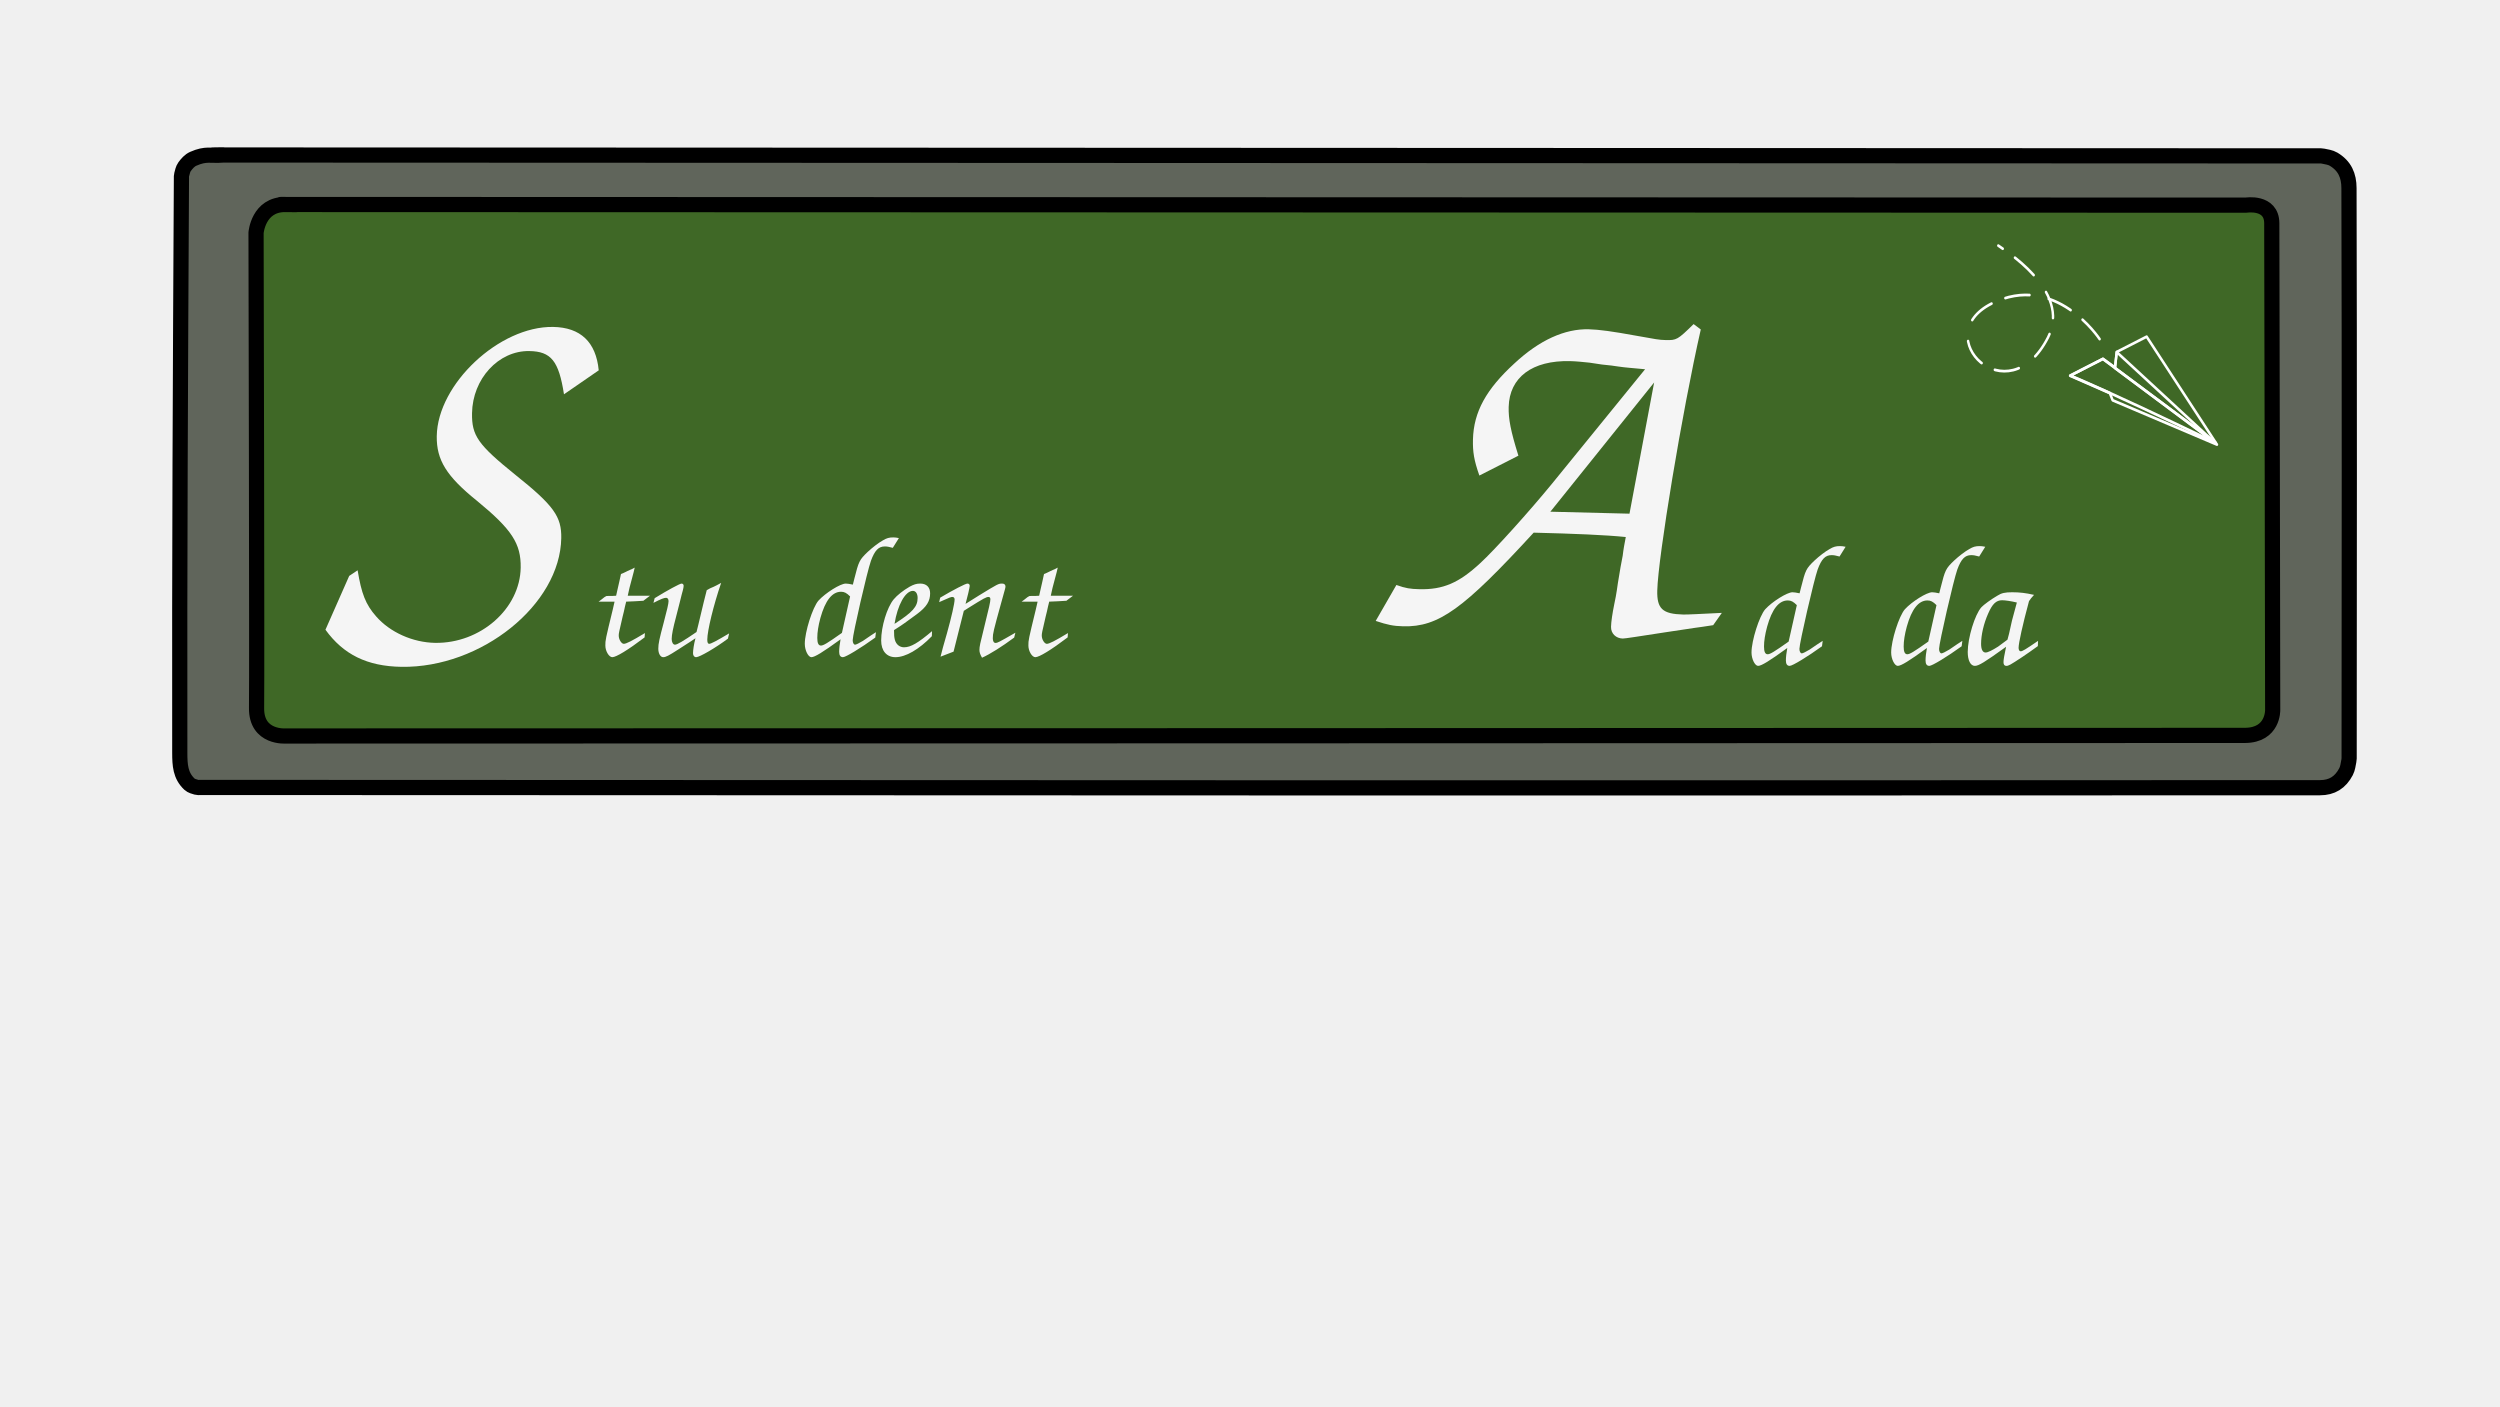
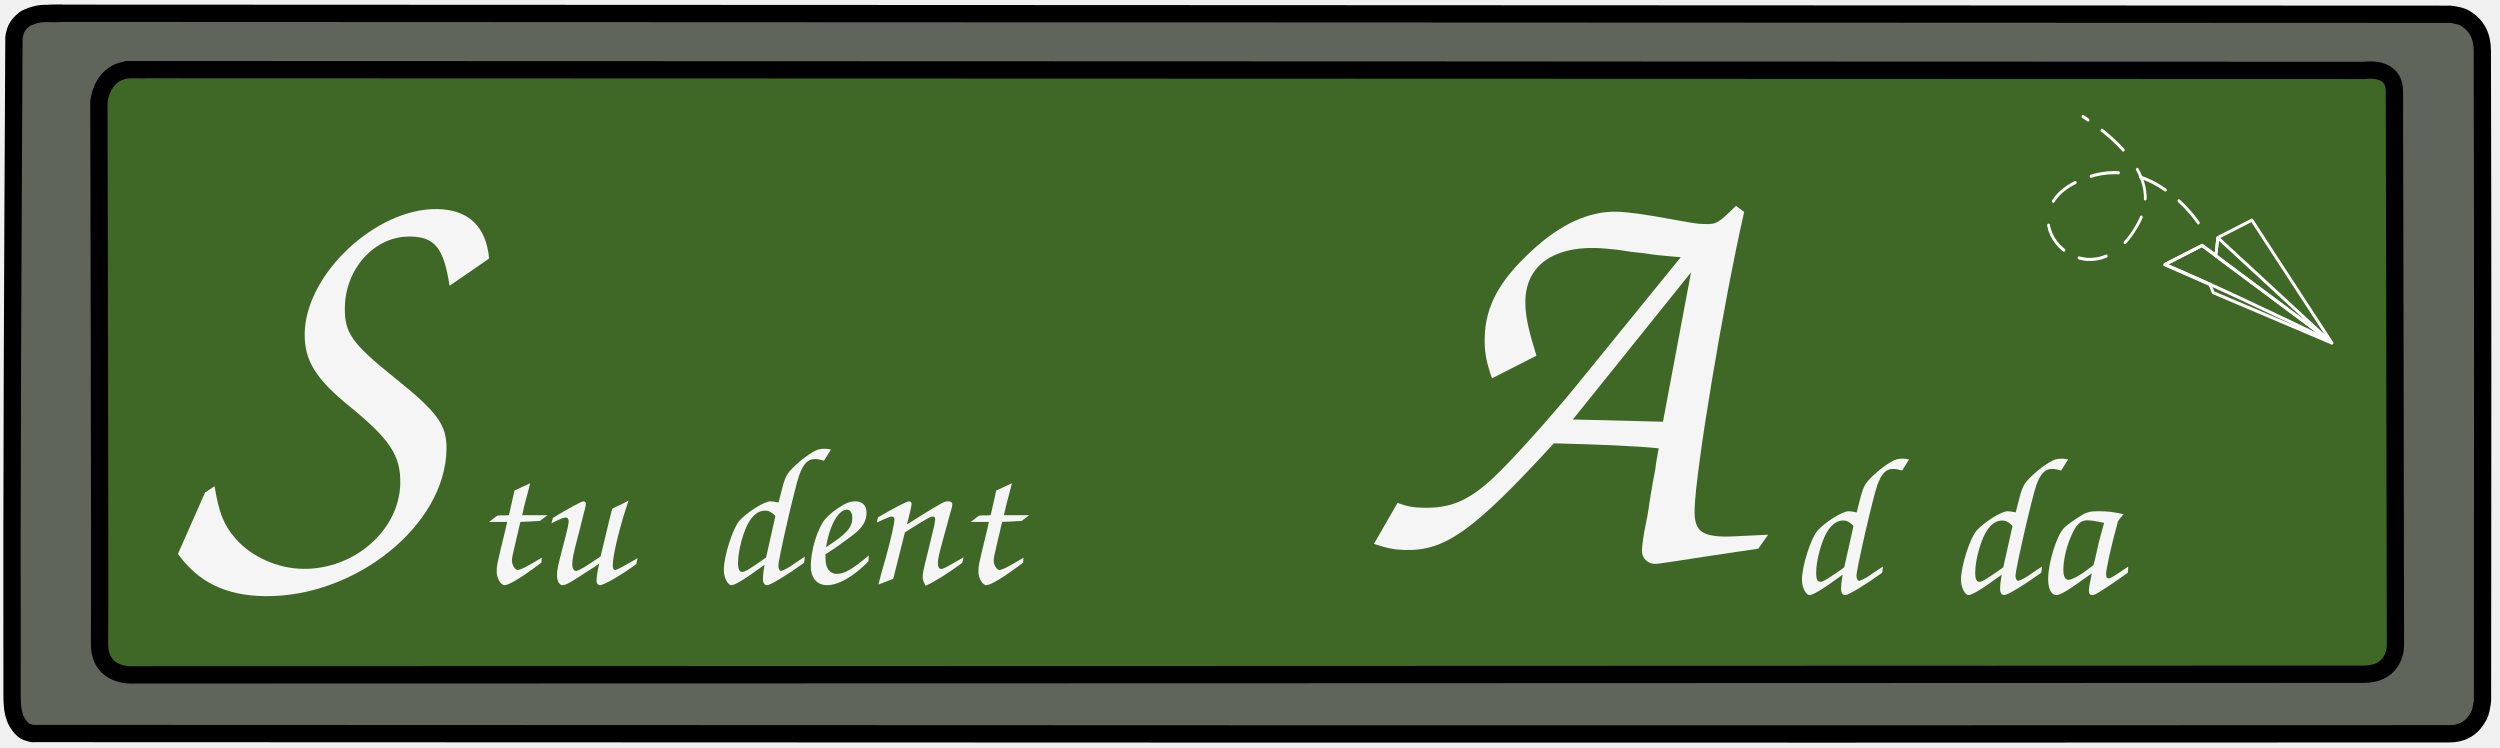
- <svg xmlns="http://www.w3.org/2000/svg" width="100%" height="100%" viewBox="0 0 1600 900" version="1.1" xml:space="preserve" style="fill-rule:evenodd;clip-rule:evenodd;stroke-linecap:round;stroke-linejoin:round;stroke-miterlimit:1.5;">
-   <g transform="matrix(1,0,0,1,-8.61219,-154.283)">
+ <svg xmlns="http://www.w3.org/2000/svg" width="100%" height="100%" viewBox="0 0 1405 420" version="1.1" xml:space="preserve" style="fill-rule:evenodd;clip-rule:evenodd;stroke-linecap:round;stroke-linejoin:round;stroke-miterlimit:1.5;">
+   <g transform="matrix(1,0,0,1,-116.899,-246.023)">
    <path d="M144.715,253.475L1492.29,254.051C1493.32,254.018 1494.36,253.985 1495.35,254.201C1497.64,254.695 1500.08,254.972 1502.09,256.169C1509.27,260.445 1511.94,266.65 1511.96,274.673C1512.28,395.789 1512.17,516.906 1512.06,638.022C1512.08,639.077 1512.1,640.148 1511.89,641.183C1511.43,643.538 1511.18,646.023 1510.07,648.149C1506.43,655.074 1501.07,658.412 1493.38,658.416C1041.1,658.669 588.824,658.458 136.545,658.247C135.847,658.305 135.115,658.366 134.447,658.157C132.86,657.659 131.087,657.297 129.877,656.156C124.03,650.646 123.685,643.961 123.671,636.045C123.448,513.478 124.089,390.91 124.73,268.344C124.713,267.578 124.694,266.79 124.896,266.051C125.368,264.322 125.68,262.448 126.734,260.998C128.204,258.977 129.971,256.94 132.256,255.928C140.566,252.246 143.498,254.174 151.462,253.492C153.703,253.3 146.964,253.431 144.715,253.475" style="fill:rgb(96,101,91);stroke:black;stroke-width:9.72px;" />
  </g>
-   <g transform="matrix(1,0,0,1,-8.61219,-153.951)">
+   <g transform="matrix(1,0,0,1,-116.899,-245.691)">
    <path d="M188.26,284.825L1446.01,285.253C1446.01,285.253 1462.44,282.539 1462.55,296.761C1462.66,311.309 1463.13,608.323 1463.13,608.323C1463.13,608.323 1463.61,624.51 1445.36,624.605C1428.85,624.691 191.689,624.978 191.689,624.978C191.689,624.978 172.527,626.629 172.811,606.996C173.141,584.191 172.483,302.972 172.483,302.972C172.483,302.972 173.86,284.669 191.275,284.826C208.691,284.984 188.26,284.825 188.26,284.825Z" style="fill:rgb(63,104,38);stroke:black;stroke-width:9.72px;" />
  </g>
-   <g id="Student-Adda" transform="matrix(1,0,0,1,-8.95332,-136.303)">
+   <g id="Student-Adda" transform="matrix(1,0,0,1,-117.24,-228.043)">
    <g id="S" transform="matrix(0.999882,0.0153533,-0.0153533,0.999882,221.307,274.6)">
      <text x="0px" y="264.088px" style="font-family:'Chalkduster', cursive;font-size:333.333px;fill:rgb(245,245,245);">S</text>
    </g>
    <g id="A" transform="matrix(0.999689,0.0249493,-0.0249493,0.999689,888.251,272.5)">
      <text x="0px" y="264.088px" style="font-family:'Chalkduster', cursive;font-size:333.333px;fill:rgb(245,245,245);">A</text>
    </g>
    <g id="dda" transform="matrix(1,0,0,1,1120.25,472.995)">
      <text x="0px" y="88.029px" style="font-family:'Chalkduster', cursive;font-size:111.111px;fill:rgb(245,245,245);">d<tspan x="89.38px 176.182px " y="88.029px 88.029px ">da</tspan>
      </text>
    </g>
    <g id="tudent" transform="matrix(1,0,0,1,381.382,467.435)">
      <text x="0px" y="88.029px" style="font-family:'Chalkduster', cursive;font-size:111.111px;fill:rgb(245,245,245);">tu<tspan x="132.965px 219.767px 289.871px 367.219px " y="88.029px 88.029px 88.029px 88.029px ">dent</tspan>
      </text>
    </g>
  </g>
-   <g id="Plane" transform="matrix(0.873374,0.094487,-0.094487,0.873374,301.219,-59.0946)">
+   <g id="Plane" transform="matrix(0.873374,0.094487,-0.094487,0.873374,192.932,-150.835)">
    <g transform="matrix(0.618131,0,0,0.69609,593.051,-249.27)">
      <path d="M974.378,664.833C1033.69,680.987 1093.83,699.915 1153.17,718.533L1010.37,643.936L974.378,664.833Z" style="fill:none;stroke:white;stroke-width:2.88px;" />
    </g>
    <g transform="matrix(0.626853,0,0,0.69627,583.015,-249.4)">
      <path d="M1027.51,635.283L1150.75,717.536L1027.46,652.041L1027.51,635.283Z" style="fill:none;stroke:white;stroke-width:2.86px;" />
    </g>
    <g transform="matrix(0.618131,0,0,0.69609,593.051,-249.27)">
      <path d="M1010.45,643.795L974.07,665.089L1022.85,678.709L1027.06,685.841L1154.96,720.221L1058.83,615.824L1025.69,635.125L1025.69,651.549L1010.45,643.795Z" style="fill:none;stroke:white;stroke-width:2.88px;" />
    </g>
    <g transform="matrix(0.528376,-0.0366263,0.0415515,0.599428,654.142,-160.664)">
      <path d="M1008.83,638.034C1008.83,638.034 944.131,558.08 858.213,600.184C772.294,642.288 886.662,736.238 937.823,638.41C968.485,579.78 869.251,532.907 864.589,529.507" style="fill:none;stroke:white;stroke-width:3.35px;stroke-dasharray:33.5,20.1,33.5,26.8;" />
    </g>
  </g>
</svg>
